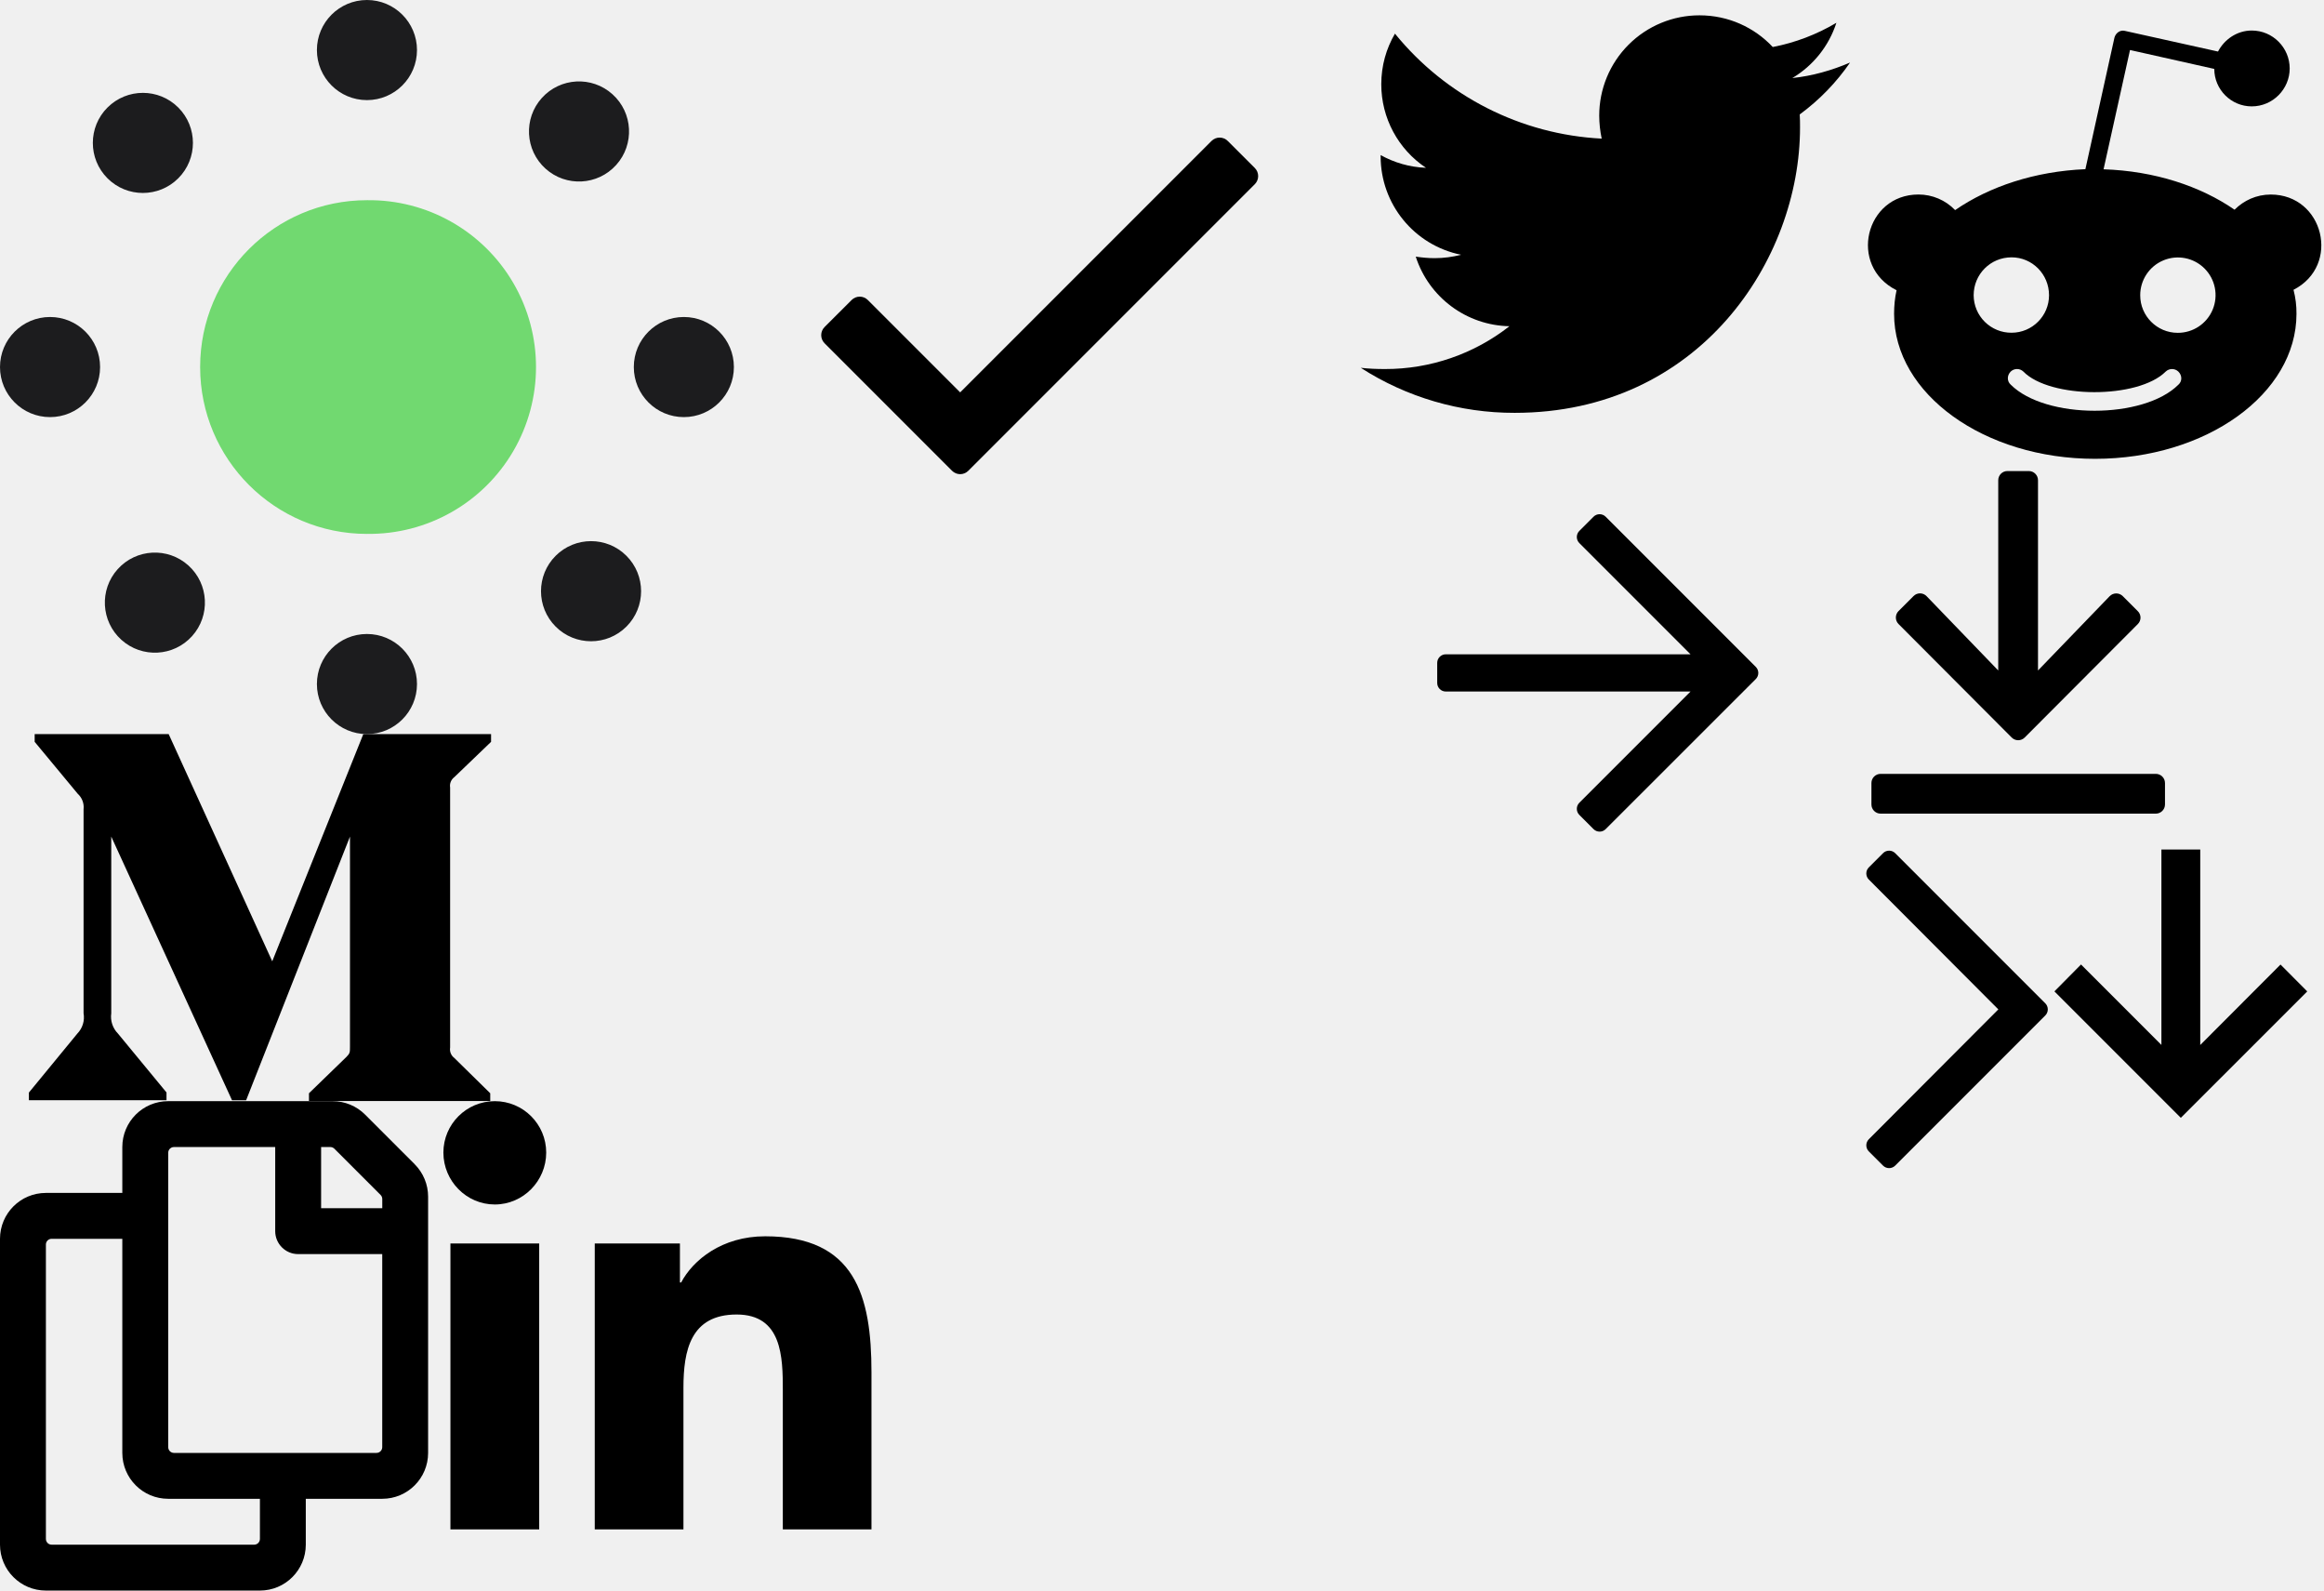
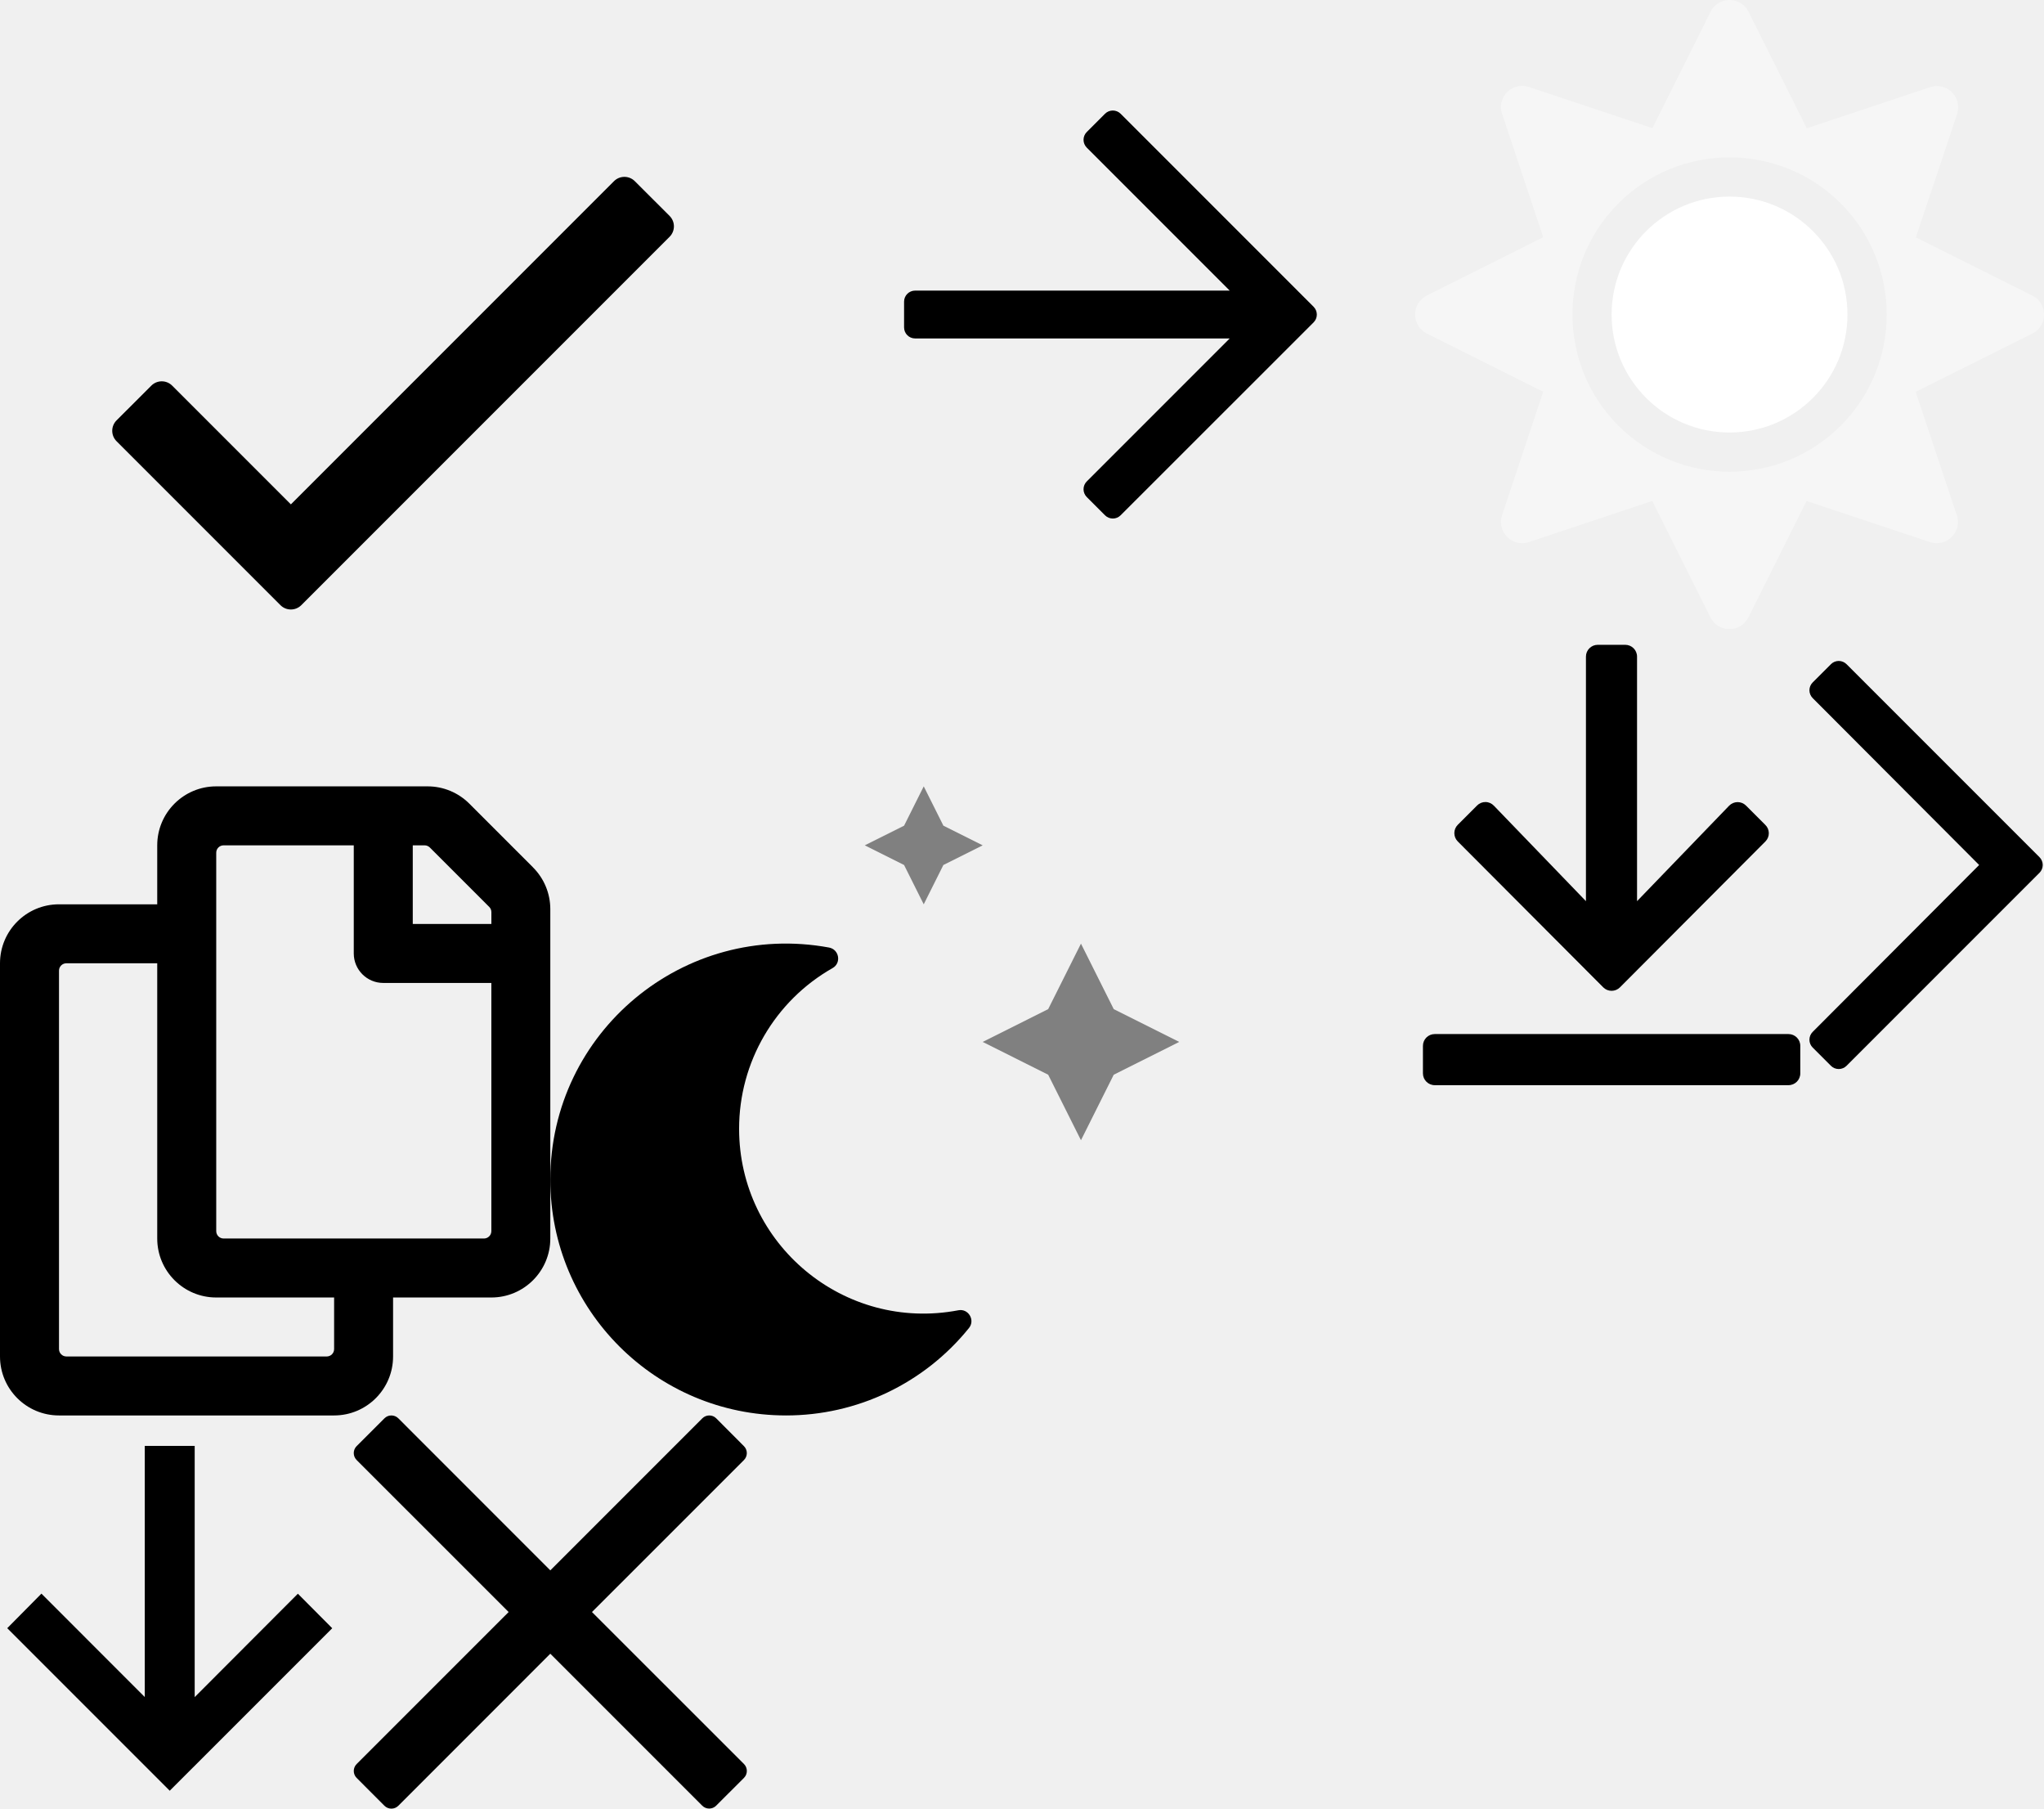
- <svg xmlns="http://www.w3.org/2000/svg" width="76" height="52" viewBox="0 0 76 52">
-   <svg width="10" height="12" viewBox="0 0 10 12" fill="inherit" id="arrow-bottom" x="61" y="15">
-     <path d="M8.912 5.402l-3.7 3.71a.3.3 0 0 1-.425 0l-3.7-3.71a.3.3 0 0 1 0-.425l.49-.49a.297.297 0 0 1 .428.005L4.347 6.92V.7a.3.3 0 0 1 .3-.3h.7a.3.3 0 0 1 .3.3v6.22L7.99 4.492a.301.301 0 0 1 .427-.005l.49.49a.296.296 0 0 1 .005.425zM9.5 10.3h-9a.3.3 0 0 0-.3.3v.7a.3.3 0 0 0 .3.3h9a.3.3 0 0 0 .3-.3v-.7a.3.3 0 0 0-.3-.3z" />
+ <svg xmlns="http://www.w3.org/2000/svg" width="52" height="46" viewBox="0 0 52 46">
+   <svg width="10" height="12" fill="inherit" viewBox="0 0 10 12" id="arrow-bottom" x="36" y="16">
+     <path d="M8.912 5.402l-3.7 3.71a.3.3 0 01-.425 0l-3.7-3.71a.3.3 0 010-.425l.49-.49a.297.297 0 01.428.005L4.347 6.92V.7a.3.3 0 01.3-.3h.7a.3.3 0 01.3.3v6.22L7.99 4.492a.301.301 0 01.427-.005l.49.49a.296.296 0 01.005.425zM9.5 10.3h-9a.3.3 0 00-.3.3v.7a.3.3 0 00.3.3h9a.3.3 0 00.3-.3v-.7a.3.3 0 00-.3-.3z" />
  </svg>
-   <svg width="9" height="10" viewBox="0 0 9 10" fill="inherit" id="arrow-down" x="67" y="27">
+   <svg width="9" height="10" fill="inherit" viewBox="0 0 9 10" id="arrow-down" y="36">
    <path d="M.185 5.412l4.133 4.133 4.134-4.133-.874-.878-2.625 2.63V.774h-1.27v6.388l-2.629-2.63-.87.879z" />
  </svg>
-   <svg width="16" height="16" viewBox="0 0 16 16" fill="inherit" id="arrow-right" x="44" y="14">
-     <g clip-path="url(#ca)">
-       <path d="M8.112 2.893l-.464.464a.281.281 0 0 0 0 .398l3.636 3.636H3.28A.281.281 0 0 0 3 7.67v.657c0 .156.126.281.281.281h8.003l-3.636 3.636a.281.281 0 0 0 0 .398l.464.464c.11.11.288.11.397 0L13.418 8.2a.281.281 0 0 0 0-.398L8.509 2.893a.281.281 0 0 0-.397 0z" />
+   <svg width="16" height="16" fill="inherit" viewBox="0 0 16 16" id="arrow-right" x="20">
+     <g clip-path="url(#cclip0)">
+       <path d="M8.112 2.893l-.464.464a.281.281 0 000 .398l3.636 3.636H3.28A.281.281 0 003 7.67v.657c0 .156.126.281.281.281h8.003l-3.636 3.636a.281.281 0 000 .398l.464.464c.11.11.288.11.397 0L13.418 8.2a.281.281 0 000-.398L8.509 2.893a.281.281 0 00-.397 0z" />
    </g>
    <defs>
-       <clipPath id="ca">
+       <clipPath id="cclip0">
        <path transform="translate(3 2)" d="M0 0h10.5v12H0z" />
      </clipPath>
    </defs>
  </svg>
-   <svg width="20" height="20" viewBox="0 0 20 20" fill="inherit" id="check" x="24">
-     <path d="M15.62 4.608l-8.22 8.22-3.02-3.02a.375.375 0 0 0-.53 0l-.885.884a.375.375 0 0 0 0 .53l4.17 4.17a.375.375 0 0 0 .53 0l9.37-9.37a.375.375 0 0 0 0-.53l-.885-.884a.375.375 0 0 0-.53 0z" />
+   <svg width="20" height="20" fill="inherit" viewBox="0 0 20 20" id="check">
+     <path d="M15.62 4.608l-8.22 8.22-3.02-3.02a.375.375 0 00-.53 0l-.885.884a.375.375 0 000 .53l4.17 4.17a.375.375 0 00.53 0l9.37-9.37a.375.375 0 000-.53l-.885-.884a.375.375 0 00-.53 0z" />
  </svg>
-   <svg width="6" height="12" viewBox="0 0 6 12" fill="inherit" id="chevron-right" x="61" y="27">
-     <path d="M.58.893l-.465.464a.281.281 0 0 0 0 .398L4.35 6 .115 10.245a.281.281 0 0 0 0 .398l.464.464c.11.11.288.11.398 0l4.908-4.908a.281.281 0 0 0 0-.398L.977.893a.281.281 0 0 0-.398 0z" />
+   <svg width="6" height="12" fill="inherit" viewBox="0 0 6 12" id="chevron-right" x="46" y="16">
+     <path d="M.58.893l-.465.464a.281.281 0 000 .398L4.35 6 .115 10.245a.281.281 0 000 .398l.464.464c.11.11.288.11.398 0l4.908-4.908a.281.281 0 000-.398L.977.893a.281.281 0 00-.398 0z" />
  </svg>
-   <svg width="14" height="16" viewBox="0 0 14 16" fill="inherit" id="clipboard" y="36">
-     <path d="M13.56 2.06L11.94.44A1.5 1.5 0 0 0 10.878 0H5.5A1.5 1.5 0 0 0 4 1.5V3H1.5A1.5 1.5 0 0 0 0 4.5v10A1.5 1.5 0 0 0 1.5 16h7a1.5 1.5 0 0 0 1.5-1.5V13h2.5a1.5 1.5 0 0 0 1.5-1.5V3.121a1.5 1.5 0 0 0-.44-1.06zM8.313 14.5H1.689a.188.188 0 0 1-.188-.188V4.688a.187.187 0 0 1 .188-.188H4v7A1.5 1.5 0 0 0 5.5 13h3v1.313a.188.188 0 0 1-.188.187zm4-3H5.689a.188.188 0 0 1-.188-.188V1.688a.187.187 0 0 1 .188-.188H9v2.75c0 .414.336.75.75.75h2.75v6.313a.188.188 0 0 1-.188.187zm.188-8h-2v-2h.301c.05 0 .097.02.133.055l1.511 1.511a.187.187 0 0 1 .055.133V3.5z" />
+   <svg width="14" height="16" fill="inherit" viewBox="0 0 14 16" id="clipboard" y="20">
+     <path d="M13.56 2.06L11.94.44A1.5 1.5 0 0010.878 0H5.5A1.5 1.5 0 004 1.5V3H1.5A1.5 1.5 0 000 4.5v10A1.5 1.5 0 001.5 16h7a1.5 1.5 0 001.5-1.5V13h2.5a1.5 1.5 0 001.5-1.5V3.121a1.5 1.5 0 00-.44-1.06zM8.313 14.5H1.689a.188.188 0 01-.188-.188V4.688a.187.187 0 01.188-.188H4v7A1.5 1.5 0 005.5 13h3v1.313a.188.188 0 01-.188.187zm4-3H5.689a.188.188 0 01-.188-.188V1.688a.187.187 0 01.188-.188H9v2.75c0 .414.336.75.75.75h2.75v6.313a.188.188 0 01-.188.187zm.188-8h-2v-2h.301c.05 0 .097.02.133.055l1.511 1.511a.187.187 0 01.055.133V3.5z" />
  </svg>
-   <svg width="15" height="14" viewBox="0 0 15 14" fill="inherit" id="linkedin" x="14" y="36">
-     <path d="M3.634 14H.73V4.653h2.903V14zM2.18 3.378C1.253 3.378.5 2.61.5 1.681a1.68 1.68 0 1 1 3.362 0c0 .929-.753 1.697-1.681 1.697zM14.497 14H11.6V9.45c0-1.084-.022-2.475-1.51-2.475-1.508 0-1.74 1.178-1.74 2.397V14h-2.9V4.653h2.785v1.275h.04c.388-.734 1.334-1.51 2.747-1.51 2.937 0 3.477 1.935 3.477 4.448V14h-.003z" />
+   <svg width="10" height="10" fill="inherit" viewBox="0 0 10 10" id="close-blank" x="9" y="36">
+     <path d="M6.06 5l3.206-3.205.66-.66a.25.25 0 000-.354L9.22.073a.25.25 0 00-.353 0L5 3.94 1.134.073a.25.25 0 00-.353 0L.073.78a.25.25 0 000 .354L3.94 5 .073 8.866a.25.25 0 000 .353l.707.708a.25.25 0 00.354 0L5 6.06l3.205 3.205.66.66a.25.25 0 00.354 0l.708-.707a.25.25 0 000-.353L6.06 5z" />
  </svg>
-   <svg width="24" height="24" viewBox="0 0 24 24" fill="none" id="logo">
-     <path d="M12 17.454a5.455 5.455 0 1 0 0-10.909 5.455 5.455 0 0 0 0 10.91z" fill="#71D970" />
-     <path d="M12 3.273A1.636 1.636 0 1 0 12 0a1.636 1.636 0 0 0 0 3.273zM12 24a1.636 1.636 0 1 0 0-3.273A1.636 1.636 0 0 0 12 24zM20.727 12A1.636 1.636 0 1 0 24 12a1.636 1.636 0 0 0-3.273 0zM0 12a1.636 1.636 0 1 0 3.273 0A1.636 1.636 0 0 0 0 12zM17.84 5.514a1.636 1.636 0 1 0 2.19-2.432 1.636 1.636 0 0 0-2.19 2.432zM3.97 20.918a1.636 1.636 0 1 0 2.19-2.432 1.636 1.636 0 0 0-2.19 2.432zM18.171 18.171a1.636 1.636 0 1 0 2.315 2.314 1.636 1.636 0 0 0-2.315-2.314zM3.515 3.515A1.636 1.636 0 1 0 5.83 5.829a1.636 1.636 0 0 0-2.314-2.314z" fill="#1C1C1E" />
+   <svg width="16" height="16" fill="none" viewBox="0 0 16 16" id="night" x="14" y="20">
+     <path fill="gray" d="M10 1l-.5-1L9 1l-1 .5L9 2l.5 1 .5-1 1-.5-1-.5zm4.334 4.666L13.5 4l-.834 1.666L11 6.5l1.666.834L13.5 9l.834-1.666L16 6.5l-1.666-.834z" />
+     <path d="M10.381 13.325c.253-.05.435.25.269.453A5.974 5.974 0 015.994 16 5.996 5.996 0 010 10c0-3.75 3.397-6.581 7.094-5.9.256.05.315.394.087.522a4.697 4.697 0 00-2.378 4.087c0 2.938 2.669 5.17 5.578 4.616z" fill="#000" />
  </svg>
-   <svg width="17" height="12" viewBox="0 0 17 12" fill="inherit" id="medium" y="24">
-     <path d="M2.734 2.447a.59.59 0 0 0-.19-.494l-1.41-1.7V0h4.382l3.387 7.428L11.881 0h4.178v.253L14.854 1.41a.352.352 0 0 0-.134.338v8.5a.352.352 0 0 0 .134.337l1.178 1.157v.253h-5.928v-.253l1.222-1.185c.119-.118.119-.156.119-.337V3.35l-3.397 8.622h-.46L3.638 3.35v5.778a.787.787 0 0 0 .22.663l1.587 1.925v.253h-4.5v-.25L2.53 9.79a.761.761 0 0 0 .203-.663V2.447z" />
-   </svg>
-   <svg width="15" height="15" viewBox="0 0 15 15" fill="inherit" id="reddit" x="61">
-     <path d="M13.26 6.36c-.47 0-.882.193-1.185.496-1.116-.771-2.619-1.268-4.284-1.321l.865-3.9 2.756.618c0 .675.55 1.225 1.225 1.225.688 0 1.241-.565 1.241-1.24s-.55-1.24-1.24-1.24c-.482 0-.897.29-1.104.687L8.491 1.01c-.154-.041-.304.068-.344.221l-.95 4.3c-1.653.07-3.14.566-4.26 1.338a1.66 1.66 0 0 0-1.2-.51C0 6.36-.569 8.692 1.022 9.489c-.056.247-.081.51-.081.772C.94 12.878 3.89 15 7.512 15c3.638 0 6.588-2.122 6.588-4.74a2.98 2.98 0 0 0-.097-.785c1.56-.8.984-3.115-.744-3.115zM3.543 9.653c0-.687.55-1.24 1.24-1.24.675 0 1.225.55 1.225 1.24 0 .675-.55 1.225-1.225 1.225a1.23 1.23 0 0 1-1.24-1.225zm6.697 2.922c-1.138 1.138-4.347 1.138-5.485 0-.125-.11-.125-.303 0-.428a.3.3 0 0 1 .413 0c.868.89 3.75.906 4.656 0a.3.3 0 0 1 .412 0c.129.125.129.319.004.428zm-.025-1.694c-.675 0-1.225-.55-1.225-1.225a1.232 1.232 0 1 1 1.225 1.225z" />
-   </svg>
-   <svg width="17" height="14" viewBox="0 0 17 14" fill="inherit" id="twitter" x="44">
-     <path d="M14.855 3.741c.01.142.01.284.01.426 0 4.335-3.299 9.33-9.33 9.33A9.266 9.266 0 0 1 .5 12.025c.264.03.518.04.792.04a6.568 6.568 0 0 0 4.07-1.4A3.285 3.285 0 0 1 2.298 8.39c.203.03.406.05.62.05.294 0 .588-.04.862-.111a3.28 3.28 0 0 1-2.63-3.218V5.07c.437.244.945.396 1.483.416a3.277 3.277 0 0 1-1.462-2.73c0-.61.162-1.168.447-1.656a9.321 9.321 0 0 0 6.761 3.432 3.702 3.702 0 0 1-.081-.751 3.278 3.278 0 0 1 3.28-3.28c.943 0 1.796.396 2.395 1.036a6.455 6.455 0 0 0 2.081-.792 3.27 3.27 0 0 1-1.441 1.807c.66-.07 1.3-.254 1.888-.507a7.048 7.048 0 0 1-1.645 1.695z" />
+   <svg width="16" height="16" fill="none" viewBox="0 0 16 16" id="sunny" x="36">
+     <path opacity=".4" d="M15.7 7.516l-2.959-1.479L13.788 2.9a.54.54 0 00-.684-.684L9.966 3.262 8.485.3a.541.541 0 00-.969 0L6.038 3.26 2.897 2.212a.54.54 0 00-.684.684l1.046 3.137L.3 7.516a.541.541 0 000 .968l2.96 1.479-1.047 3.14a.54.54 0 00.684.684l3.138-1.046L7.513 15.7a.54.54 0 00.969 0l1.478-2.96 3.138 1.047a.54.54 0 00.684-.684l-1.047-3.137 2.96-1.478a.541.541 0 00.006-.972zm-4.871 3.312a4.004 4.004 0 01-5.656 0 4.004 4.004 0 010-5.656 4.004 4.004 0 015.656 0 4.004 4.004 0 010 5.656z" fill="#fff" />
+     <path d="M11 8a3 3 0 11-6 0 3 3 0 016 0z" fill="#fff" />
  </svg>
</svg>
